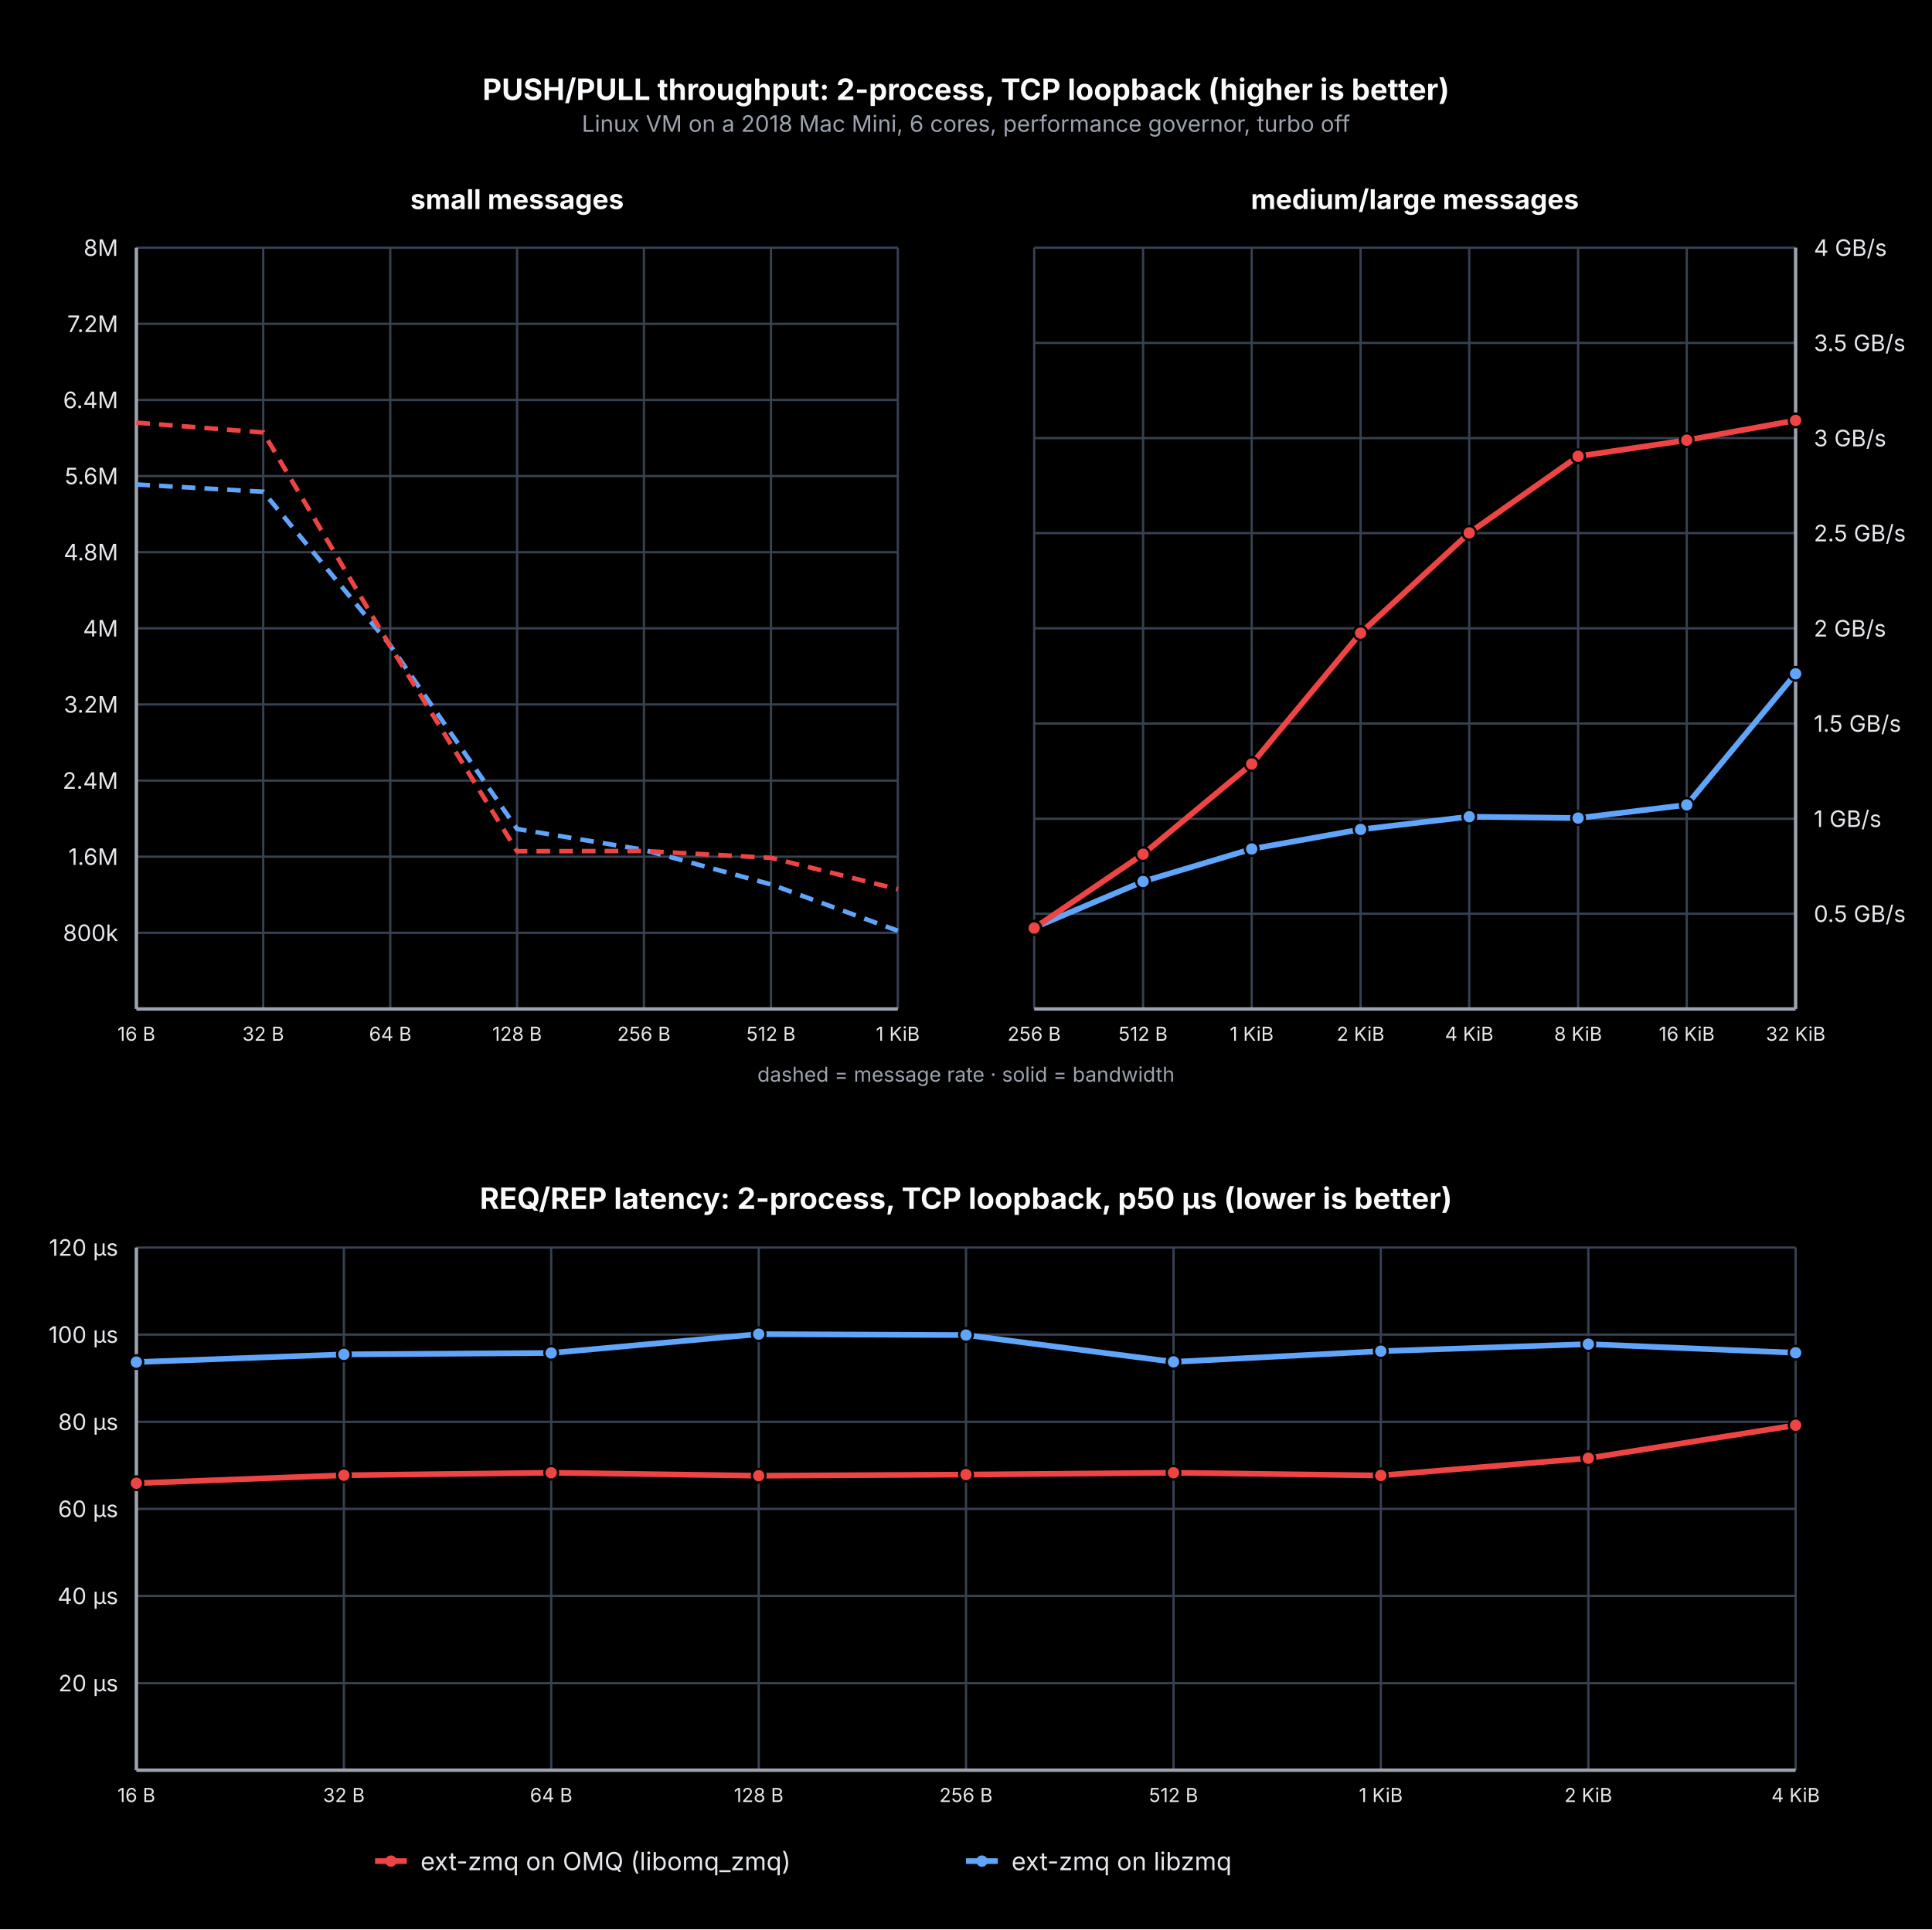
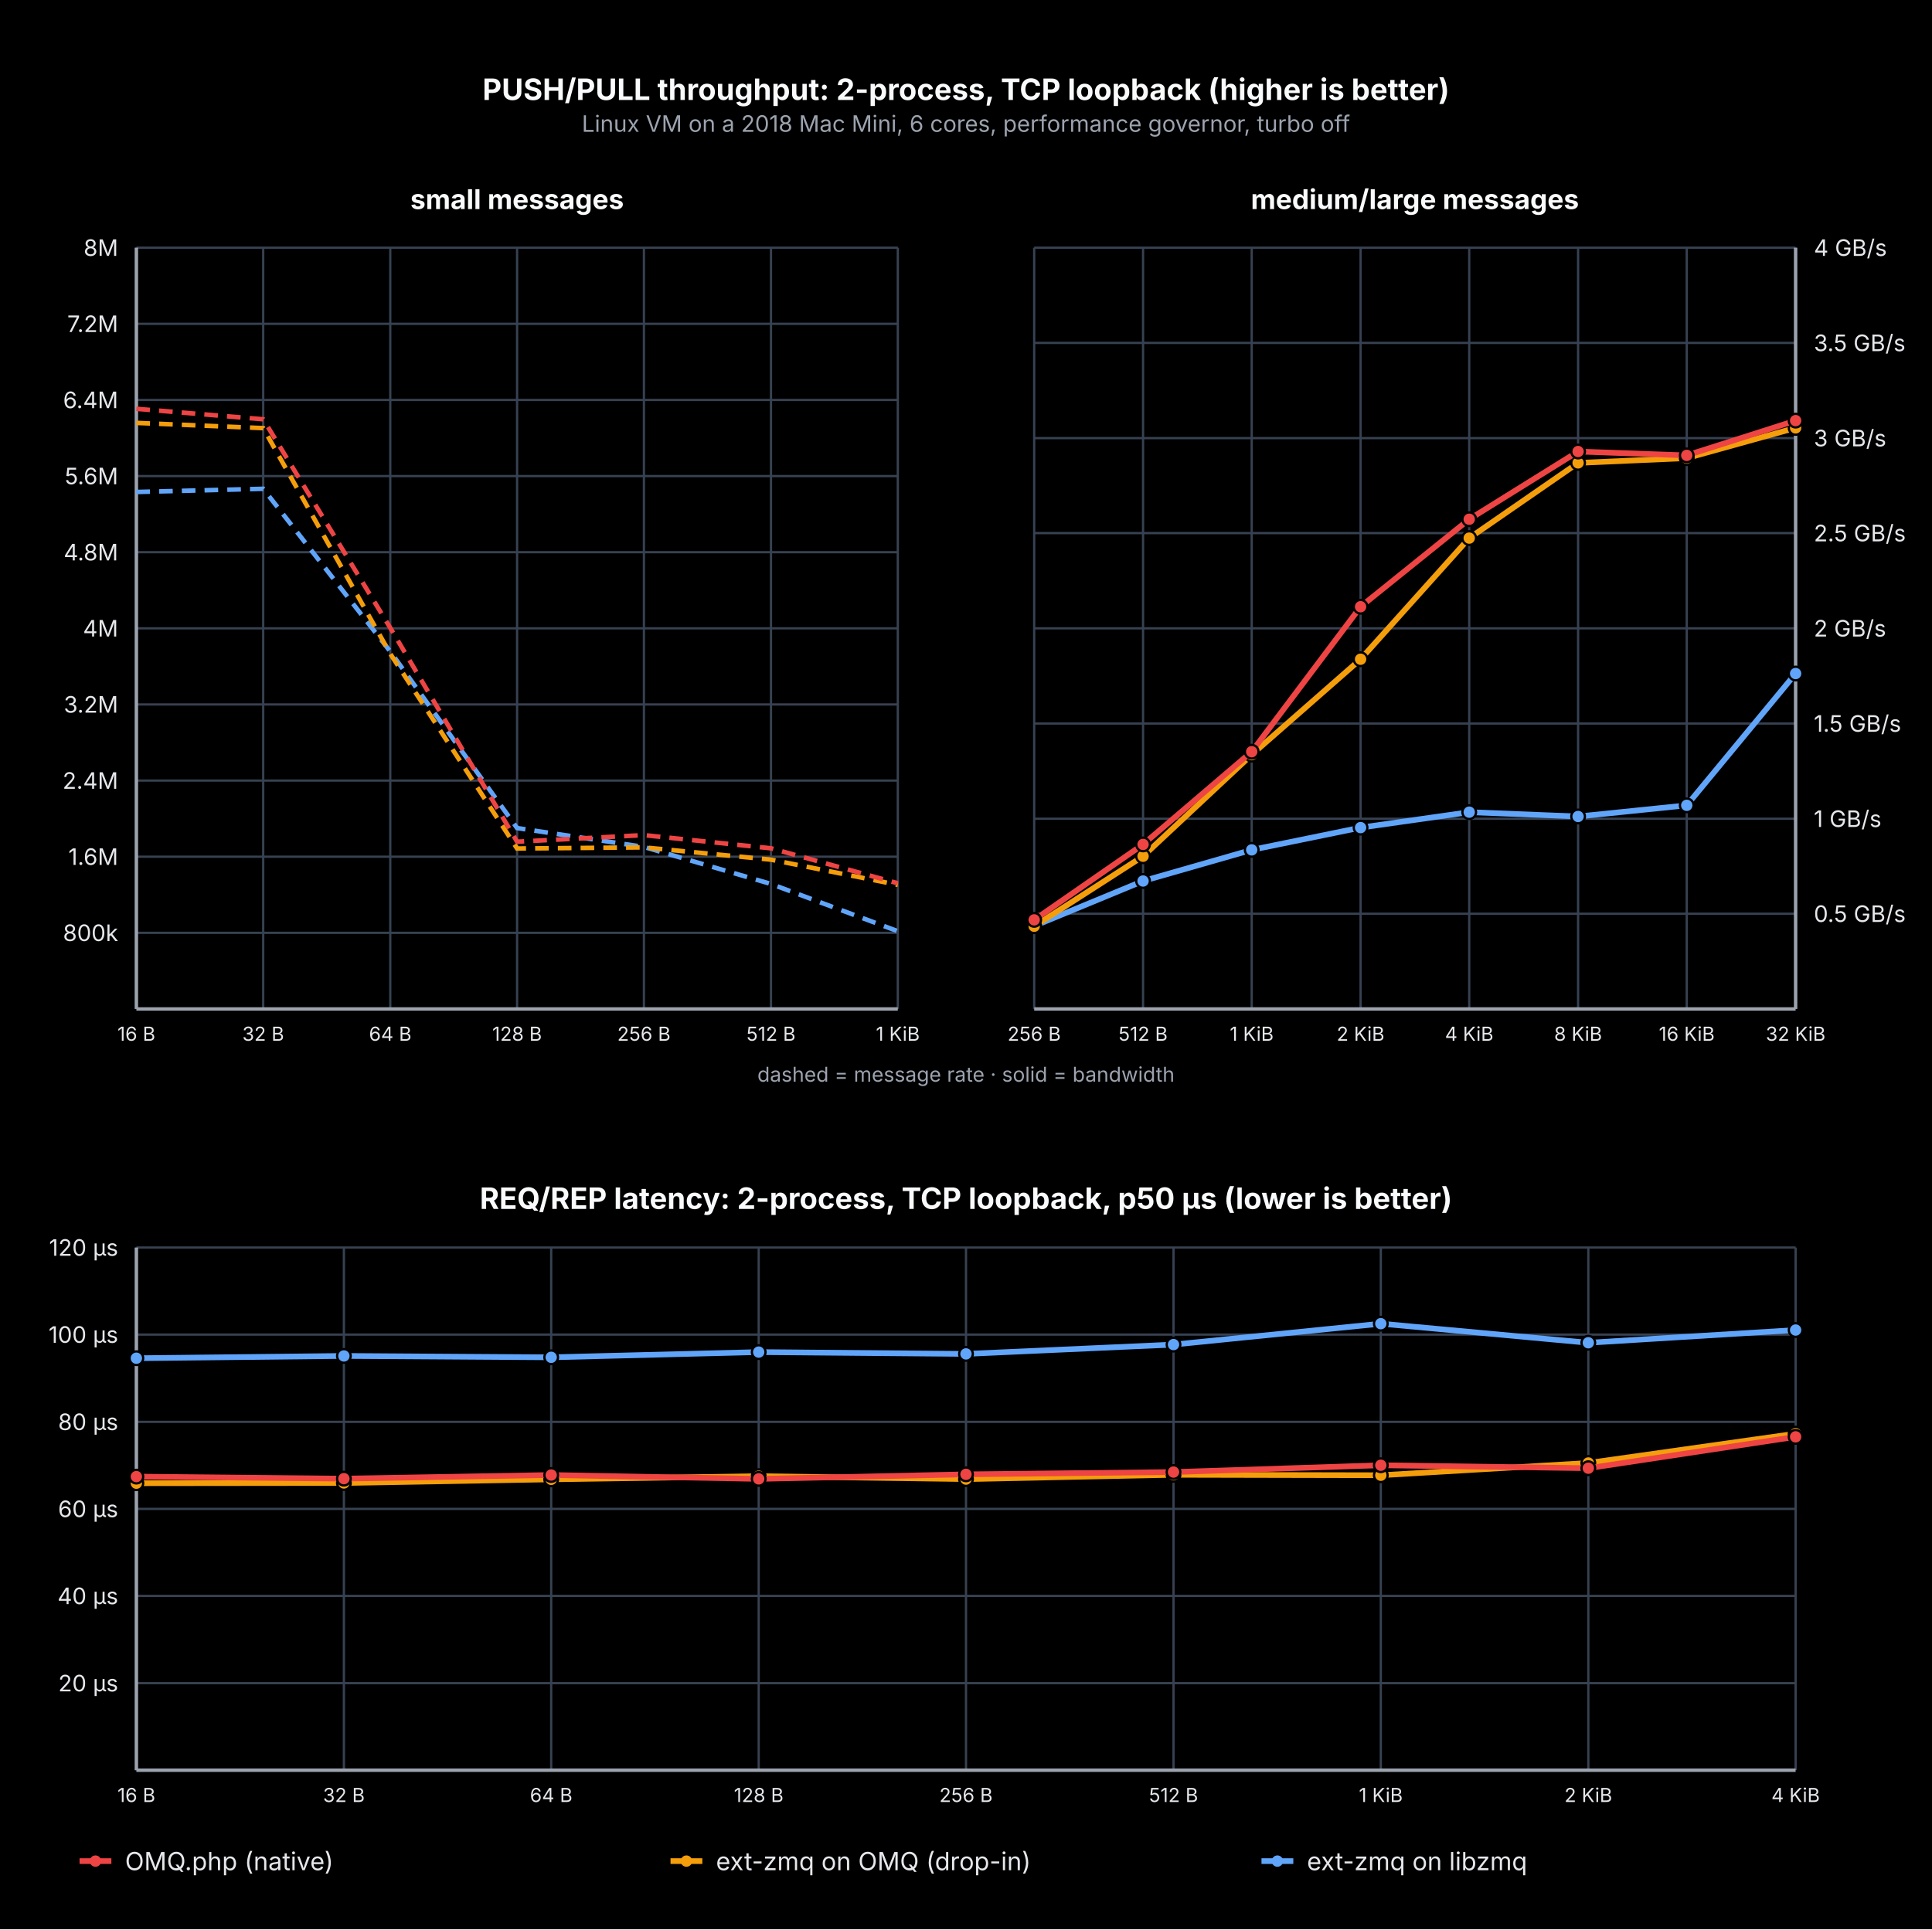
<svg xmlns="http://www.w3.org/2000/svg" viewBox="0 0 850 849" font-family="system-ui, -apple-system, sans-serif">
  <rect width="850" height="849" fill="#000000" />
  <text x="425" y="44" text-anchor="middle" fill="#f9fafb" font-size="13" font-weight="700">PUSH/PULL throughput: 2-process, TCP loopback (higher is better)</text>
  <text x="425" y="58" text-anchor="middle" fill="#9ca3af" font-size="10">Linux VM on a 2018 Mac Mini, 6 cores, performance governor, turbo off</text>
  <text x="227.5" y="92" text-anchor="middle" fill="#f9fafb" font-size="12" font-weight="700">small messages</text>
  <text x="622.5" y="92" text-anchor="middle" fill="#f9fafb" font-size="12" font-weight="700">medium/large messages</text>
  <line x1="60" y1="410.5" x2="395" y2="410.5" stroke="#374151" stroke-width="1" />
  <text x="52" y="410.5" text-anchor="end" fill="#e5e7eb" font-size="10" dominant-baseline="middle">800k</text>
  <line x1="60" y1="377.0" x2="395" y2="377.0" stroke="#374151" stroke-width="1" />
  <text x="52" y="377.0" text-anchor="end" fill="#e5e7eb" font-size="10" dominant-baseline="middle">1.6M</text>
  <line x1="60" y1="343.5" x2="395" y2="343.5" stroke="#374151" stroke-width="1" />
  <text x="52" y="343.5" text-anchor="end" fill="#e5e7eb" font-size="10" dominant-baseline="middle">2.4M</text>
  <line x1="60" y1="310.0" x2="395" y2="310.0" stroke="#374151" stroke-width="1" />
  <text x="52" y="310.0" text-anchor="end" fill="#e5e7eb" font-size="10" dominant-baseline="middle">3.2M</text>
  <line x1="60" y1="276.5" x2="395" y2="276.5" stroke="#374151" stroke-width="1" />
  <text x="52" y="276.5" text-anchor="end" fill="#e5e7eb" font-size="10" dominant-baseline="middle">4M</text>
  <line x1="60" y1="243.0" x2="395" y2="243.0" stroke="#374151" stroke-width="1" />
  <text x="52" y="243.0" text-anchor="end" fill="#e5e7eb" font-size="10" dominant-baseline="middle">4.8M</text>
  <line x1="60" y1="209.5" x2="395" y2="209.5" stroke="#374151" stroke-width="1" />
  <text x="52" y="209.5" text-anchor="end" fill="#e5e7eb" font-size="10" dominant-baseline="middle">5.6M</text>
  <line x1="60" y1="176.0" x2="395" y2="176.0" stroke="#374151" stroke-width="1" />
  <text x="52" y="176.0" text-anchor="end" fill="#e5e7eb" font-size="10" dominant-baseline="middle">6.4M</text>
  <line x1="60" y1="142.5" x2="395" y2="142.5" stroke="#374151" stroke-width="1" />
  <text x="52" y="142.5" text-anchor="end" fill="#e5e7eb" font-size="10" dominant-baseline="middle">7.2M</text>
  <line x1="60" y1="109.0" x2="395" y2="109.0" stroke="#374151" stroke-width="1" />
  <text x="52" y="109.0" text-anchor="end" fill="#e5e7eb" font-size="10" dominant-baseline="middle">8M</text>
  <line x1="60.0" y1="109" x2="60.0" y2="444" stroke="#374151" stroke-width="1" />
  <text x="60.0" y="458" text-anchor="middle" fill="#e5e7eb" font-size="8.5">16 B</text>
  <line x1="115.8" y1="109" x2="115.8" y2="444" stroke="#374151" stroke-width="1" />
  <text x="115.8" y="458" text-anchor="middle" fill="#e5e7eb" font-size="8.5">32 B</text>
  <line x1="171.7" y1="109" x2="171.7" y2="444" stroke="#374151" stroke-width="1" />
  <text x="171.7" y="458" text-anchor="middle" fill="#e5e7eb" font-size="8.5">64 B</text>
  <line x1="227.5" y1="109" x2="227.5" y2="444" stroke="#374151" stroke-width="1" />
  <text x="227.5" y="458" text-anchor="middle" fill="#e5e7eb" font-size="8.5">128 B</text>
  <line x1="283.3" y1="109" x2="283.3" y2="444" stroke="#374151" stroke-width="1" />
  <text x="283.3" y="458" text-anchor="middle" fill="#e5e7eb" font-size="8.5">256 B</text>
  <line x1="339.2" y1="109" x2="339.2" y2="444" stroke="#374151" stroke-width="1" />
  <text x="339.2" y="458" text-anchor="middle" fill="#e5e7eb" font-size="8.5">512 B</text>
  <line x1="395.0" y1="109" x2="395.0" y2="444" stroke="#374151" stroke-width="1" />
  <text x="395.0" y="458" text-anchor="middle" fill="#e5e7eb" font-size="8.5">1 KiB</text>
  <line x1="60" y1="444" x2="395" y2="444" stroke="#9ca3af" stroke-width="1.5" />
  <line x1="455" y1="402.1" x2="790" y2="402.1" stroke="#374151" stroke-width="1" />
  <text x="798" y="402.1" text-anchor="start" fill="#e5e7eb" font-size="10" dominant-baseline="middle">0.5 GB/s</text>
  <line x1="455" y1="360.3" x2="790" y2="360.3" stroke="#374151" stroke-width="1" />
  <text x="798" y="360.3" text-anchor="start" fill="#e5e7eb" font-size="10" dominant-baseline="middle">1 GB/s</text>
  <line x1="455" y1="318.4" x2="790" y2="318.4" stroke="#374151" stroke-width="1" />
  <text x="798" y="318.4" text-anchor="start" fill="#e5e7eb" font-size="10" dominant-baseline="middle">1.5 GB/s</text>
  <line x1="455" y1="276.5" x2="790" y2="276.5" stroke="#374151" stroke-width="1" />
  <text x="798" y="276.5" text-anchor="start" fill="#e5e7eb" font-size="10" dominant-baseline="middle">2 GB/s</text>
  <line x1="455" y1="234.6" x2="790" y2="234.6" stroke="#374151" stroke-width="1" />
  <text x="798" y="234.6" text-anchor="start" fill="#e5e7eb" font-size="10" dominant-baseline="middle">2.5 GB/s</text>
  <line x1="455" y1="192.8" x2="790" y2="192.8" stroke="#374151" stroke-width="1" />
  <text x="798" y="192.8" text-anchor="start" fill="#e5e7eb" font-size="10" dominant-baseline="middle">3 GB/s</text>
  <line x1="455" y1="150.9" x2="790" y2="150.9" stroke="#374151" stroke-width="1" />
  <text x="798" y="150.9" text-anchor="start" fill="#e5e7eb" font-size="10" dominant-baseline="middle">3.5 GB/s</text>
  <line x1="455" y1="109.0" x2="790" y2="109.0" stroke="#374151" stroke-width="1" />
  <text x="798" y="109.0" text-anchor="start" fill="#e5e7eb" font-size="10" dominant-baseline="middle">4 GB/s</text>
  <line x1="455.0" y1="109" x2="455.0" y2="444" stroke="#374151" stroke-width="1" />
  <text x="455.0" y="458" text-anchor="middle" fill="#e5e7eb" font-size="8.5">256 B</text>
  <line x1="502.9" y1="109" x2="502.9" y2="444" stroke="#374151" stroke-width="1" />
  <text x="502.9" y="458" text-anchor="middle" fill="#e5e7eb" font-size="8.5">512 B</text>
  <line x1="550.7" y1="109" x2="550.7" y2="444" stroke="#374151" stroke-width="1" />
  <text x="550.7" y="458" text-anchor="middle" fill="#e5e7eb" font-size="8.5">1 KiB</text>
  <line x1="598.6" y1="109" x2="598.6" y2="444" stroke="#374151" stroke-width="1" />
  <text x="598.6" y="458" text-anchor="middle" fill="#e5e7eb" font-size="8.5">2 KiB</text>
  <line x1="646.4" y1="109" x2="646.4" y2="444" stroke="#374151" stroke-width="1" />
  <text x="646.4" y="458" text-anchor="middle" fill="#e5e7eb" font-size="8.5">4 KiB</text>
  <line x1="694.3" y1="109" x2="694.3" y2="444" stroke="#374151" stroke-width="1" />
  <text x="694.3" y="458" text-anchor="middle" fill="#e5e7eb" font-size="8.5">8 KiB</text>
  <line x1="742.1" y1="109" x2="742.1" y2="444" stroke="#374151" stroke-width="1" />
  <text x="742.1" y="458" text-anchor="middle" fill="#e5e7eb" font-size="8.5">16 KiB</text>
  <line x1="790.0" y1="109" x2="790.0" y2="444" stroke="#374151" stroke-width="1" />
  <text x="790.0" y="458" text-anchor="middle" fill="#e5e7eb" font-size="8.5">32 KiB</text>
  <line x1="455" y1="444" x2="790" y2="444" stroke="#9ca3af" stroke-width="1.5" />
  <line x1="60" y1="109" x2="60" y2="444" stroke="#9ca3af" stroke-width="1.5" />
  <line x1="790" y1="109" x2="790" y2="444" stroke="#9ca3af" stroke-width="1.5" />
-   <polyline points="60.0,213.2 115.8,216.4 171.7,284.0 227.5,364.8 283.3,374.0 339.2,389.2 395.0,409.6" fill="none" stroke="#60a5fa" stroke-width="2" stroke-dasharray="6,4" />
-   <polyline points="455.0,408.2 502.9,387.9 550.7,373.6 598.6,365.0 646.4,359.4 694.3,360.0 742.1,354.2 790.0,296.5" fill="none" stroke="#60a5fa" stroke-width="2.5" stroke-linejoin="round" />
-   <circle cx="455.0" cy="408.2" r="3" fill="#60a5fa" stroke="#000000" />
-   <circle cx="502.9" cy="387.9" r="3" fill="#60a5fa" stroke="#000000" />
-   <circle cx="550.7" cy="373.6" r="3" fill="#60a5fa" stroke="#000000" />
-   <circle cx="598.6" cy="365.0" r="3" fill="#60a5fa" stroke="#000000" />
-   <circle cx="646.4" cy="359.4" r="3" fill="#60a5fa" stroke="#000000" />
-   <circle cx="694.3" cy="360.0" r="3" fill="#60a5fa" stroke="#000000" />
-   <circle cx="742.1" cy="354.2" r="3" fill="#60a5fa" stroke="#000000" />
-   <circle cx="790.0" cy="296.5" r="3" fill="#60a5fa" stroke="#000000" />
-   <polyline points="60.0,186.0 115.8,190.3 171.7,284.4 227.5,374.6 283.3,374.5 339.2,377.5 395.0,391.3" fill="none" stroke="#ef4444" stroke-width="2" stroke-dasharray="6,4" />
-   <polyline points="455.0,408.4 502.9,375.9 550.7,336.2 598.6,278.6 646.4,234.5 694.3,200.8 742.1,193.7 790.0,185.0" fill="none" stroke="#ef4444" stroke-width="2.5" stroke-linejoin="round" />
-   <circle cx="455.0" cy="408.4" r="3" fill="#ef4444" stroke="#000000" />
-   <circle cx="502.9" cy="375.9" r="3" fill="#ef4444" stroke="#000000" />
-   <circle cx="550.7" cy="336.2" r="3" fill="#ef4444" stroke="#000000" />
-   <circle cx="598.6" cy="278.6" r="3" fill="#ef4444" stroke="#000000" />
-   <circle cx="646.4" cy="234.5" r="3" fill="#ef4444" stroke="#000000" />
-   <circle cx="694.3" cy="200.8" r="3" fill="#ef4444" stroke="#000000" />
-   <circle cx="742.1" cy="193.7" r="3" fill="#ef4444" stroke="#000000" />
-   <circle cx="790.0" cy="185.0" r="3" fill="#ef4444" stroke="#000000" />
+   <polyline points="60.0,216.5 115.8,215.1 171.7,286.7 227.5,364.4 283.3,372.7 339.2,389.0 395.0,409.8" fill="none" stroke="#60a5fa" stroke-width="2" stroke-dasharray="6,4" />
+   <polyline points="455.0,407.5 502.9,387.7 550.7,374.0 598.6,364.2 646.4,357.4 694.3,359.3 742.1,354.4 790.0,296.4" fill="none" stroke="#60a5fa" stroke-width="2.5" stroke-linejoin="round" />
+   <circle cx="455.0" cy="407.5" r="3" fill="#60a5fa" stroke="#000000" />
+   <circle cx="502.9" cy="387.7" r="3" fill="#60a5fa" stroke="#000000" />
+   <circle cx="550.7" cy="374.0" r="3" fill="#60a5fa" stroke="#000000" />
+   <circle cx="598.6" cy="364.2" r="3" fill="#60a5fa" stroke="#000000" />
+   <circle cx="646.4" cy="357.4" r="3" fill="#60a5fa" stroke="#000000" />
+   <circle cx="694.3" cy="359.3" r="3" fill="#60a5fa" stroke="#000000" />
+   <circle cx="742.1" cy="354.4" r="3" fill="#60a5fa" stroke="#000000" />
+   <circle cx="790.0" cy="296.4" r="3" fill="#60a5fa" stroke="#000000" />
+   <polyline points="60.0,186.1 115.8,188.4 171.7,287.7 227.5,373.4 283.3,372.9 339.2,378.3 395.0,389.4" fill="none" stroke="#f59e0b" stroke-width="2" stroke-dasharray="6,4" />
+   <polyline points="455.0,407.6 502.9,376.8 550.7,332.1 598.6,290.1 646.4,236.8 694.3,203.7 742.1,201.6 790.0,188.3" fill="none" stroke="#f59e0b" stroke-width="2.5" stroke-linejoin="round" />
+   <circle cx="455.0" cy="407.6" r="3" fill="#f59e0b" stroke="#000000" />
+   <circle cx="502.9" cy="376.8" r="3" fill="#f59e0b" stroke="#000000" />
+   <circle cx="550.7" cy="332.1" r="3" fill="#f59e0b" stroke="#000000" />
+   <circle cx="598.6" cy="290.1" r="3" fill="#f59e0b" stroke="#000000" />
+   <circle cx="646.4" cy="236.8" r="3" fill="#f59e0b" stroke="#000000" />
+   <circle cx="694.3" cy="203.7" r="3" fill="#f59e0b" stroke="#000000" />
+   <circle cx="742.1" cy="201.6" r="3" fill="#f59e0b" stroke="#000000" />
+   <circle cx="790.0" cy="188.3" r="3" fill="#f59e0b" stroke="#000000" />
+   <polyline points="60.0,179.9 115.8,184.5 171.7,276.3 227.5,370.4 283.3,367.5 339.2,373.3 395.0,388.7" fill="none" stroke="#ef4444" stroke-width="2" stroke-dasharray="6,4" />
+   <polyline points="455.0,404.8 502.9,371.6 550.7,330.8 598.6,267.0 646.4,228.5 694.3,198.7 742.1,200.4 790.0,185.1" fill="none" stroke="#ef4444" stroke-width="2.5" stroke-linejoin="round" />
+   <circle cx="455.0" cy="404.8" r="3" fill="#ef4444" stroke="#000000" />
+   <circle cx="502.9" cy="371.6" r="3" fill="#ef4444" stroke="#000000" />
+   <circle cx="550.7" cy="330.8" r="3" fill="#ef4444" stroke="#000000" />
+   <circle cx="598.6" cy="267.0" r="3" fill="#ef4444" stroke="#000000" />
+   <circle cx="646.4" cy="228.5" r="3" fill="#ef4444" stroke="#000000" />
+   <circle cx="694.3" cy="198.7" r="3" fill="#ef4444" stroke="#000000" />
+   <circle cx="742.1" cy="200.4" r="3" fill="#ef4444" stroke="#000000" />
+   <circle cx="790.0" cy="185.1" r="3" fill="#ef4444" stroke="#000000" />
  <text x="425" y="476" text-anchor="middle" fill="#9ca3af" font-size="9">dashed = message rate · solid = bandwidth</text>
  <text x="425" y="532" text-anchor="middle" fill="#f9fafb" font-size="13" font-weight="700">REQ/REP latency: 2-process, TCP loopback, p50 μs (lower is better)</text>
  <line x1="60" y1="740.7" x2="790" y2="740.7" stroke="#374151" stroke-width="1" />
  <text x="52" y="740.7" text-anchor="end" fill="#e5e7eb" font-size="10" dominant-baseline="middle">20 μs</text>
  <line x1="60" y1="702.3" x2="790" y2="702.3" stroke="#374151" stroke-width="1" />
  <text x="52" y="702.3" text-anchor="end" fill="#e5e7eb" font-size="10" dominant-baseline="middle">40 μs</text>
  <line x1="60" y1="664.0" x2="790" y2="664.0" stroke="#374151" stroke-width="1" />
  <text x="52" y="664.0" text-anchor="end" fill="#e5e7eb" font-size="10" dominant-baseline="middle">60 μs</text>
  <line x1="60" y1="625.7" x2="790" y2="625.7" stroke="#374151" stroke-width="1" />
  <text x="52" y="625.7" text-anchor="end" fill="#e5e7eb" font-size="10" dominant-baseline="middle">80 μs</text>
  <line x1="60" y1="587.3" x2="790" y2="587.3" stroke="#374151" stroke-width="1" />
  <text x="52" y="587.3" text-anchor="end" fill="#e5e7eb" font-size="10" dominant-baseline="middle">100 μs</text>
  <line x1="60" y1="549.0" x2="790" y2="549.0" stroke="#374151" stroke-width="1" />
  <text x="52" y="549.0" text-anchor="end" fill="#e5e7eb" font-size="10" dominant-baseline="middle">120 μs</text>
  <line x1="60.0" y1="549" x2="60.0" y2="779" stroke="#374151" stroke-width="1" />
  <text x="60.0" y="793" text-anchor="middle" fill="#e5e7eb" font-size="8.5">16 B</text>
  <line x1="151.3" y1="549" x2="151.3" y2="779" stroke="#374151" stroke-width="1" />
  <text x="151.3" y="793" text-anchor="middle" fill="#e5e7eb" font-size="8.5">32 B</text>
  <line x1="242.5" y1="549" x2="242.5" y2="779" stroke="#374151" stroke-width="1" />
  <text x="242.5" y="793" text-anchor="middle" fill="#e5e7eb" font-size="8.5">64 B</text>
  <line x1="333.8" y1="549" x2="333.8" y2="779" stroke="#374151" stroke-width="1" />
  <text x="333.8" y="793" text-anchor="middle" fill="#e5e7eb" font-size="8.5">128 B</text>
  <line x1="425.0" y1="549" x2="425.0" y2="779" stroke="#374151" stroke-width="1" />
  <text x="425.0" y="793" text-anchor="middle" fill="#e5e7eb" font-size="8.5">256 B</text>
  <line x1="516.3" y1="549" x2="516.3" y2="779" stroke="#374151" stroke-width="1" />
  <text x="516.3" y="793" text-anchor="middle" fill="#e5e7eb" font-size="8.5">512 B</text>
  <line x1="607.5" y1="549" x2="607.5" y2="779" stroke="#374151" stroke-width="1" />
  <text x="607.5" y="793" text-anchor="middle" fill="#e5e7eb" font-size="8.5">1 KiB</text>
  <line x1="698.8" y1="549" x2="698.8" y2="779" stroke="#374151" stroke-width="1" />
  <text x="698.8" y="793" text-anchor="middle" fill="#e5e7eb" font-size="8.5">2 KiB</text>
  <line x1="790.0" y1="549" x2="790.0" y2="779" stroke="#374151" stroke-width="1" />
  <text x="790.0" y="793" text-anchor="middle" fill="#e5e7eb" font-size="8.5">4 KiB</text>
  <line x1="60" y1="779" x2="790" y2="779" stroke="#9ca3af" stroke-width="1.5" />
  <line x1="60" y1="549" x2="60" y2="779" stroke="#9ca3af" stroke-width="1.5" />
-   <polyline points="60.0,599.4 151.3,596.0 242.5,595.4 333.8,587.1 425.0,587.5 516.3,599.3 607.5,594.6 698.8,591.5 790.0,595.3" fill="none" stroke="#60a5fa" stroke-width="2.5" stroke-linejoin="round" />
-   <circle cx="60.0" cy="599.4" r="3" fill="#60a5fa" stroke="#000000" />
-   <circle cx="151.3" cy="596.0" r="3" fill="#60a5fa" stroke="#000000" />
-   <circle cx="242.5" cy="595.4" r="3" fill="#60a5fa" stroke="#000000" />
-   <circle cx="333.8" cy="587.1" r="3" fill="#60a5fa" stroke="#000000" />
-   <circle cx="425.0" cy="587.5" r="3" fill="#60a5fa" stroke="#000000" />
-   <circle cx="516.3" cy="599.3" r="3" fill="#60a5fa" stroke="#000000" />
-   <circle cx="607.5" cy="594.6" r="3" fill="#60a5fa" stroke="#000000" />
-   <circle cx="698.8" cy="591.5" r="3" fill="#60a5fa" stroke="#000000" />
-   <circle cx="790.0" cy="595.3" r="3" fill="#60a5fa" stroke="#000000" />
-   <polyline points="60.0,652.7 151.3,649.2 242.5,648.1 333.8,649.4 425.0,648.9 516.3,648.1 607.5,649.3 698.8,641.7 790.0,627.2" fill="none" stroke="#ef4444" stroke-width="2.5" stroke-linejoin="round" />
-   <circle cx="60.0" cy="652.7" r="3" fill="#ef4444" stroke="#000000" />
-   <circle cx="151.3" cy="649.2" r="3" fill="#ef4444" stroke="#000000" />
-   <circle cx="242.5" cy="648.1" r="3" fill="#ef4444" stroke="#000000" />
-   <circle cx="333.8" cy="649.4" r="3" fill="#ef4444" stroke="#000000" />
-   <circle cx="425.0" cy="648.9" r="3" fill="#ef4444" stroke="#000000" />
-   <circle cx="516.3" cy="648.1" r="3" fill="#ef4444" stroke="#000000" />
-   <circle cx="607.5" cy="649.3" r="3" fill="#ef4444" stroke="#000000" />
-   <circle cx="698.8" cy="641.7" r="3" fill="#ef4444" stroke="#000000" />
-   <circle cx="790.0" cy="627.2" r="3" fill="#ef4444" stroke="#000000" />
-   <line x1="165.0" y1="819" x2="179.0" y2="819" stroke="#ef4444" stroke-width="2.5" />
-   <circle cx="172.0" cy="819" r="2.5" fill="#ef4444" />
-   <text x="185.0" y="823" text-anchor="start" fill="#e5e7eb" font-size="11">ext-zmq on OMQ (libomq_zmq)</text>
-   <line x1="425.0" y1="819" x2="439.0" y2="819" stroke="#60a5fa" stroke-width="2.5" />
-   <circle cx="432.0" cy="819" r="2.5" fill="#60a5fa" />
-   <text x="445.0" y="823" text-anchor="start" fill="#e5e7eb" font-size="11">ext-zmq on libzmq</text>
+   <polyline points="60.0,597.7 151.3,596.7 242.5,597.3 333.8,595.0 425.0,595.8 516.3,591.7 607.5,582.5 698.8,590.9 790.0,585.3" fill="none" stroke="#60a5fa" stroke-width="2.5" stroke-linejoin="round" />
+   <circle cx="60.0" cy="597.7" r="3" fill="#60a5fa" stroke="#000000" />
+   <circle cx="151.3" cy="596.7" r="3" fill="#60a5fa" stroke="#000000" />
+   <circle cx="242.5" cy="597.3" r="3" fill="#60a5fa" stroke="#000000" />
+   <circle cx="333.8" cy="595.0" r="3" fill="#60a5fa" stroke="#000000" />
+   <circle cx="425.0" cy="595.8" r="3" fill="#60a5fa" stroke="#000000" />
+   <circle cx="516.3" cy="591.7" r="3" fill="#60a5fa" stroke="#000000" />
+   <circle cx="607.5" cy="582.5" r="3" fill="#60a5fa" stroke="#000000" />
+   <circle cx="698.8" cy="590.9" r="3" fill="#60a5fa" stroke="#000000" />
+   <circle cx="790.0" cy="585.3" r="3" fill="#60a5fa" stroke="#000000" />
+   <polyline points="60.0,652.7 151.3,652.6 242.5,651.0 333.8,649.6 425.0,650.9 516.3,649.0 607.5,649.2 698.8,643.8 790.0,630.9" fill="none" stroke="#f59e0b" stroke-width="2.5" stroke-linejoin="round" />
+   <circle cx="60.0" cy="652.7" r="3" fill="#f59e0b" stroke="#000000" />
+   <circle cx="151.3" cy="652.6" r="3" fill="#f59e0b" stroke="#000000" />
+   <circle cx="242.5" cy="651.0" r="3" fill="#f59e0b" stroke="#000000" />
+   <circle cx="333.8" cy="649.6" r="3" fill="#f59e0b" stroke="#000000" />
+   <circle cx="425.0" cy="650.9" r="3" fill="#f59e0b" stroke="#000000" />
+   <circle cx="516.3" cy="649.0" r="3" fill="#f59e0b" stroke="#000000" />
+   <circle cx="607.5" cy="649.2" r="3" fill="#f59e0b" stroke="#000000" />
+   <circle cx="698.8" cy="643.8" r="3" fill="#f59e0b" stroke="#000000" />
+   <circle cx="790.0" cy="630.9" r="3" fill="#f59e0b" stroke="#000000" />
+   <polyline points="60.0,649.8 151.3,650.7 242.5,649.1 333.8,650.8 425.0,648.8 516.3,647.8 607.5,644.8 698.8,646.1 790.0,632.3" fill="none" stroke="#ef4444" stroke-width="2.5" stroke-linejoin="round" />
+   <circle cx="60.0" cy="649.8" r="3" fill="#ef4444" stroke="#000000" />
+   <circle cx="151.3" cy="650.7" r="3" fill="#ef4444" stroke="#000000" />
+   <circle cx="242.5" cy="649.1" r="3" fill="#ef4444" stroke="#000000" />
+   <circle cx="333.8" cy="650.8" r="3" fill="#ef4444" stroke="#000000" />
+   <circle cx="425.0" cy="648.8" r="3" fill="#ef4444" stroke="#000000" />
+   <circle cx="516.3" cy="647.8" r="3" fill="#ef4444" stroke="#000000" />
+   <circle cx="607.5" cy="644.8" r="3" fill="#ef4444" stroke="#000000" />
+   <circle cx="698.8" cy="646.1" r="3" fill="#ef4444" stroke="#000000" />
+   <circle cx="790.0" cy="632.3" r="3" fill="#ef4444" stroke="#000000" />
+   <line x1="35.0" y1="819" x2="49.0" y2="819" stroke="#ef4444" stroke-width="2.5" />
+   <circle cx="42.0" cy="819" r="2.5" fill="#ef4444" />
+   <text x="55.0" y="823" text-anchor="start" fill="#e5e7eb" font-size="11">OMQ.php (native)</text>
+   <line x1="295.0" y1="819" x2="309.0" y2="819" stroke="#f59e0b" stroke-width="2.5" />
+   <circle cx="302.0" cy="819" r="2.5" fill="#f59e0b" />
+   <text x="315.0" y="823" text-anchor="start" fill="#e5e7eb" font-size="11">ext-zmq on OMQ (drop-in)</text>
+   <line x1="555.0" y1="819" x2="569.0" y2="819" stroke="#60a5fa" stroke-width="2.5" />
+   <circle cx="562.0" cy="819" r="2.5" fill="#60a5fa" />
+   <text x="575.0" y="823" text-anchor="start" fill="#e5e7eb" font-size="11">ext-zmq on libzmq</text>
</svg>
